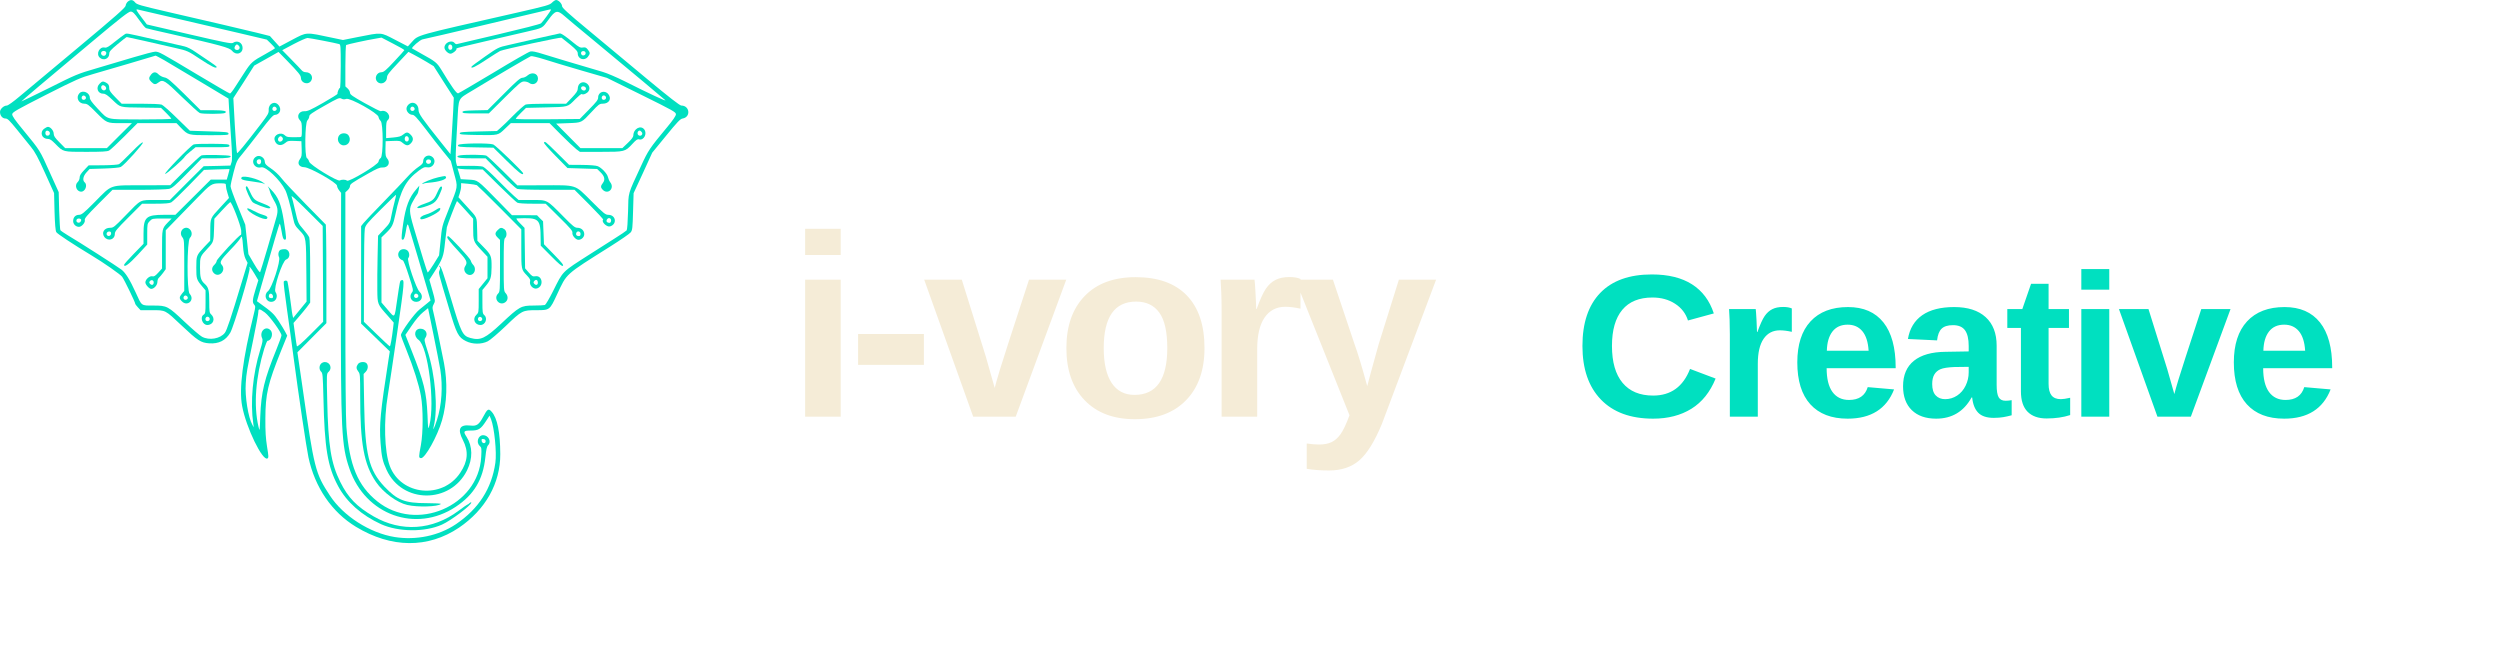
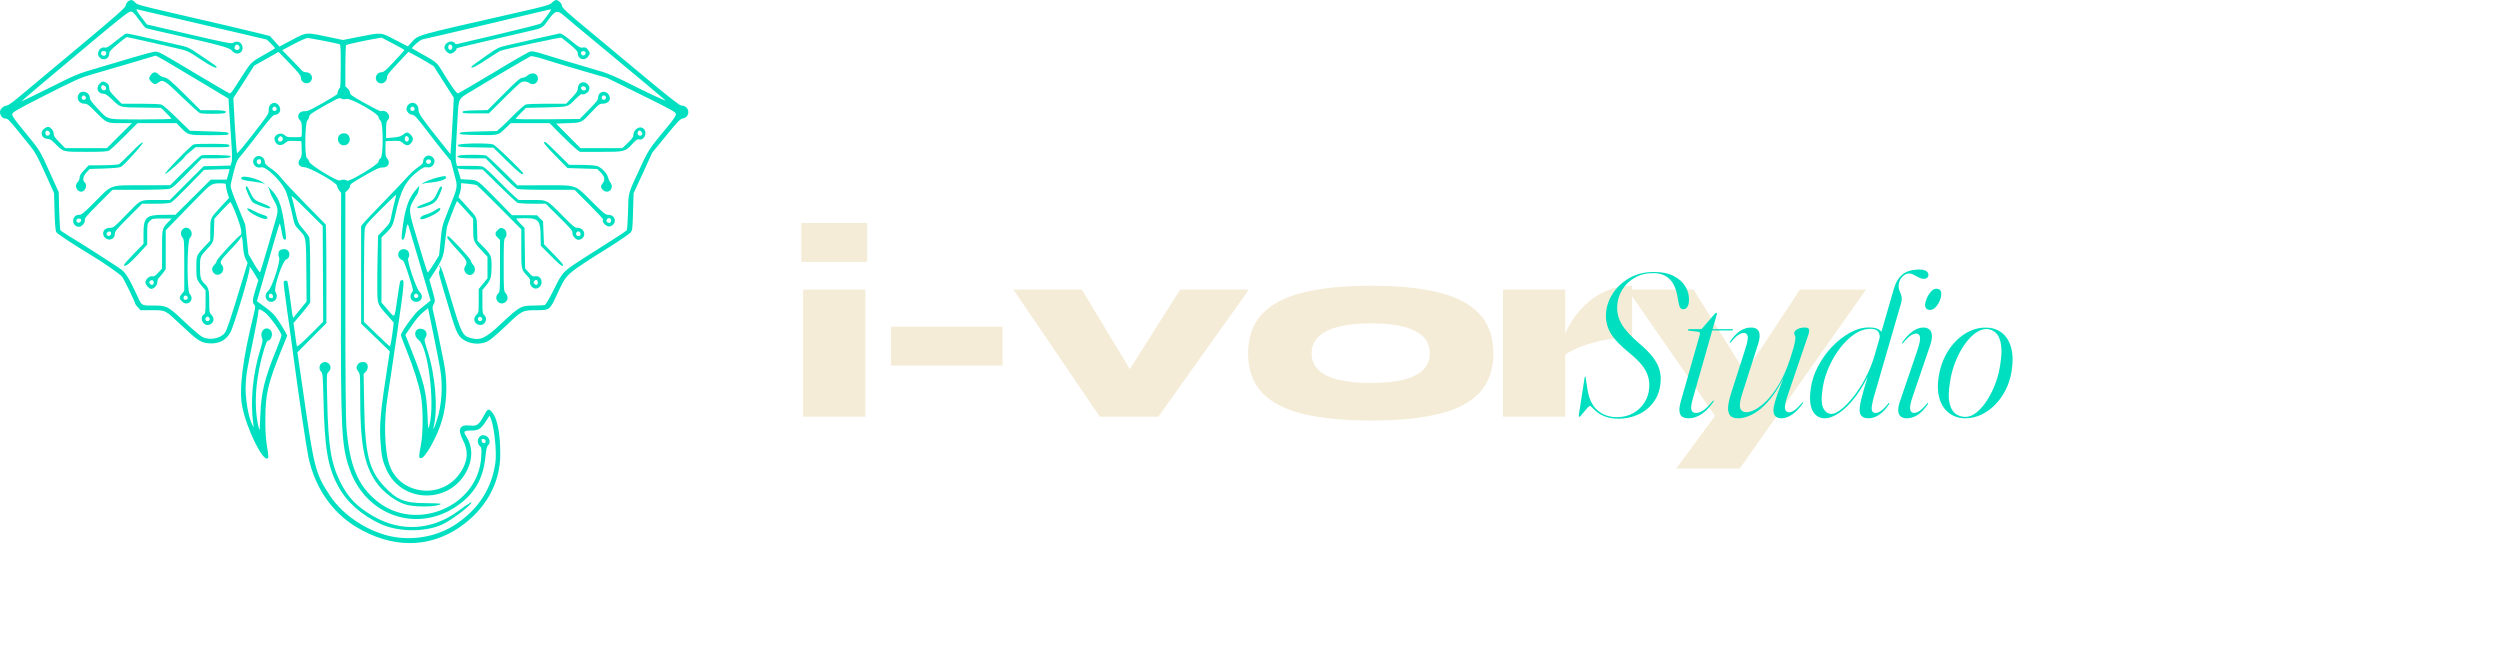
<svg xmlns="http://www.w3.org/2000/svg" viewBox="0 0 2700 700" preserveAspectRatio="xMidYMid meet">
  <g transform="translate(-10,685) scale(0.1,-0.1)" fill="#00e0c0" stroke="none">
    <path d="M1481 6833 c-12 -10 -23 -30 -24 -44 -2 -21 -100 -108 -516 -455 -283 -236 -566 -473 -630 -526 -66 -56 -125 -98 -137 -98 -34 0 -74 -38 -74 -69 0 -39 26 -71 59 -71 23 0 42 -19 122 -117 52 -64 120 -148 151 -187 46 -56 78 -116 155 -286 l97 -215 5 -200 c4 -133 10 -207 19 -222 10 -18 178 -129 375 -248 137 -82 318 -209 336 -234 24 -33 141 -274 141 -290 0 -5 13 -23 29 -40 l29 -31 122 0 c151 0 141 5 321 -165 175 -165 207 -186 298 -193 104 -7 178 30 228 115 38 65 219 672 209 699 -13 34 16 -1 54 -65 l40 -68 -30 -98 c-34 -111 -37 -141 -14 -166 14 -16 14 -25 -5 -101 -120 -487 -161 -809 -126 -993 43 -233 222 -600 274 -566 13 8 12 25 -5 128 -14 89 -19 164 -18 303 1 266 26 374 171 735 l65 160 -21 40 c-11 22 -44 76 -73 120 -50 76 -72 96 -204 191 l-29 21 51 179 c134 467 188 650 194 657 4 5 13 -31 21 -80 11 -69 18 -88 32 -91 23 -5 22 14 -8 205 -30 183 -59 255 -139 337 -27 28 -42 42 -33 31 8 -11 18 -35 22 -53 4 -19 23 -60 41 -92 43 -72 50 -110 31 -180 -31 -115 -170 -586 -177 -598 -4 -9 -27 22 -67 90 l-60 103 -17 159 -17 159 -79 194 c-44 106 -80 206 -80 221 0 15 15 83 33 152 32 120 36 129 93 196 32 39 120 150 194 247 103 134 140 176 158 176 54 2 77 60 41 105 -41 52 -112 17 -107 -53 1 -34 -8 -50 -82 -147 -174 -227 -254 -324 -260 -317 -4 5 -15 140 -24 301 l-16 292 113 175 112 176 132 74 131 74 90 -92 c128 -132 152 -161 152 -189 0 -51 69 -77 103 -40 38 42 8 102 -49 102 -19 0 -36 8 -48 23 -10 12 -61 65 -113 118 l-95 97 124 66 c69 36 136 66 149 66 22 0 302 -54 342 -66 16 -5 17 -25 17 -240 0 -132 -4 -234 -9 -234 -10 0 -32 -56 -25 -63 3 -3 -68 -47 -157 -98 -135 -77 -169 -92 -200 -90 -61 3 -91 -57 -49 -99 17 -17 20 -33 20 -100 0 -78 0 -80 -25 -81 -124 -3 -136 -1 -159 20 -45 42 -126 3 -110 -53 16 -56 67 -69 113 -31 27 23 37 26 103 23 l73 -3 3 -82 c2 -72 0 -87 -19 -112 -33 -45 -10 -86 49 -87 59 -2 352 -168 352 -200 0 -12 10 -34 22 -49 l22 -28 -2 -1121 c-2 -1446 6 -1608 92 -1858 171 -501 718 -697 1147 -412 199 132 296 295 321 536 9 84 16 116 30 130 38 38 3 108 -54 108 -54 0 -79 -78 -37 -116 20 -18 21 -26 16 -119 -29 -532 -702 -819 -1123 -479 -210 169 -300 386 -333 803 -7 86 -11 574 -11 1334 l0 1200 25 23 c14 13 25 32 25 43 0 23 17 35 195 136 91 52 128 68 154 66 63 -4 92 52 52 98 -16 19 -19 36 -18 104 l2 82 78 3 c71 3 81 1 108 -23 38 -31 59 -32 87 -2 29 30 28 62 -3 92 -30 31 -46 31 -82 1 -22 -19 -45 -25 -106 -31 l-77 -7 0 90 c0 67 4 93 15 102 49 41 -9 121 -72 99 -7 -2 -84 37 -172 86 -134 75 -161 94 -161 113 0 13 -11 33 -25 46 l-25 23 0 221 c0 121 4 223 9 226 11 7 227 54 314 68 l67 12 125 -65 c69 -35 124 -67 122 -71 -1 -4 -51 -59 -110 -122 -89 -96 -114 -116 -137 -116 -53 0 -82 -67 -44 -104 38 -38 104 -7 104 50 0 23 23 53 116 151 l115 123 57 -30 c31 -16 93 -51 137 -77 l79 -48 108 -170 109 -170 -7 -150 c-4 -82 -12 -220 -18 -305 l-11 -155 -100 125 c-210 263 -245 313 -245 353 0 44 -28 77 -65 77 -32 0 -65 -33 -65 -65 0 -32 33 -65 64 -65 20 0 47 -29 138 -147 62 -82 149 -194 195 -250 l82 -101 35 -134 c42 -157 46 -128 -58 -389 -75 -188 -72 -176 -90 -361 l-14 -136 -59 -96 c-32 -52 -61 -92 -65 -88 -6 7 -75 229 -149 482 -52 178 -53 209 -9 286 18 33 38 66 45 74 7 8 15 33 18 55 l6 40 -34 -40 c-76 -87 -113 -184 -140 -365 -16 -106 -21 -168 -15 -174 17 -17 30 7 41 75 15 90 19 99 31 69 5 -14 47 -155 94 -315 47 -159 98 -335 115 -390 l29 -100 -32 -27 c-18 -15 -58 -47 -88 -71 -54 -42 -200 -244 -200 -276 0 -8 26 -80 59 -160 79 -196 135 -375 157 -496 25 -141 24 -397 0 -530 -25 -133 -25 -139 0 -143 43 -6 178 236 228 409 54 187 61 411 21 619 -34 175 -103 506 -117 559 -10 37 -9 48 6 76 18 32 18 35 -14 148 l-33 116 49 76 c96 150 105 176 120 325 8 74 17 149 20 165 5 25 101 273 109 283 2 2 41 -41 89 -94 l86 -96 0 -98 c0 -141 3 -151 84 -237 l71 -76 0 -116 0 -116 -47 -58 -48 -59 0 -127 c0 -123 -1 -128 -25 -151 -46 -43 -18 -110 44 -110 54 0 81 73 41 107 -18 16 -20 30 -20 144 l0 127 36 44 c53 63 62 92 63 201 1 121 -4 134 -86 218 l-67 69 -3 122 c-4 142 5 121 -110 247 l-92 101 14 41 c8 23 15 57 15 76 l0 35 78 -7 c42 -4 84 -11 92 -15 8 -5 120 -114 248 -243 l232 -234 0 -207 c0 -227 0 -228 62 -292 30 -32 38 -47 33 -63 -12 -40 35 -89 75 -76 77 24 58 147 -21 131 -24 -4 -34 1 -68 40 l-40 46 -3 218 -3 219 -50 51 c-29 29 -43 50 -35 51 248 10 258 2 259 -230 l1 -64 113 -114 c83 -84 116 -111 126 -104 11 7 -11 35 -95 121 l-109 112 -5 124 -5 124 -33 32 -32 33 -136 1 -135 0 -147 151 c-231 235 -219 227 -320 233 l-86 5 -17 59 -18 58 31 -6 c17 -3 78 -6 136 -6 l105 0 176 -174 c97 -95 186 -179 198 -185 13 -7 78 -11 164 -11 l142 0 147 -146 c123 -121 146 -149 142 -169 -5 -28 36 -75 65 -75 33 0 63 29 63 61 0 39 -32 69 -73 69 -28 0 -48 15 -152 121 -185 187 -170 179 -341 179 l-143 0 -48 42 c-26 22 -106 101 -178 174 -71 73 -143 138 -159 144 -17 6 -83 10 -155 9 l-125 -1 -9 33 c-9 34 -8 87 13 454 15 258 1 230 160 326 232 141 614 365 633 372 9 4 72 -11 140 -32 67 -22 248 -76 402 -121 l280 -81 373 -184 c342 -169 372 -186 372 -209 0 -17 -31 -63 -98 -143 -185 -223 -201 -246 -279 -416 -147 -318 -135 -276 -140 -492 -3 -110 -9 -195 -15 -203 -6 -7 -65 -47 -132 -89 -66 -42 -184 -116 -261 -166 -314 -201 -290 -178 -403 -403 -39 -78 -78 -144 -87 -148 -9 -3 -65 -6 -124 -6 -134 0 -151 -10 -347 -194 -173 -162 -225 -186 -334 -156 -84 23 -99 53 -211 430 -82 277 -108 350 -122 350 -8 0 -8 -3 0 -11 8 -8 8 -19 0 -39 -12 -31 -18 -7 105 -419 79 -267 98 -304 180 -345 71 -36 168 -36 236 -2 27 14 110 85 195 166 175 168 180 170 331 170 143 0 143 0 222 170 109 232 78 205 578 520 109 69 208 137 218 151 18 23 20 49 25 224 l6 199 101 218 100 219 149 182 c123 151 154 183 179 187 91 15 78 140 -14 140 -16 0 -132 90 -368 286 -190 158 -474 394 -632 526 -224 185 -288 244 -288 262 0 26 -38 66 -64 66 -9 0 -29 -13 -44 -28 -25 -26 -57 -35 -372 -107 -1131 -257 -1068 -239 -1145 -322 l-40 -44 -139 72 c-161 83 -137 81 -407 28 l-155 -31 -105 22 c-307 65 -279 66 -444 -20 l-137 -73 -52 57 -51 57 -135 34 c-164 40 -501 119 -958 224 -309 72 -345 82 -363 105 -24 30 -48 33 -78 9z m526 -183 c219 -51 528 -123 687 -160 l288 -68 44 -43 c24 -24 44 -46 44 -49 0 -4 -48 -33 -106 -65 -136 -74 -154 -90 -221 -194 -30 -47 -76 -119 -102 -158 -25 -40 -51 -73 -57 -73 -7 0 -166 93 -355 206 -399 239 -412 246 -453 246 -17 0 -121 -27 -231 -60 -110 -33 -293 -88 -407 -121 -199 -58 -218 -66 -507 -211 -166 -82 -301 -148 -301 -146 0 4 263 227 760 642 318 266 400 330 422 329 22 -1 39 -17 89 -88 33 -47 67 -88 76 -91 8 -3 123 -31 256 -60 557 -126 647 -151 674 -185 41 -52 113 -32 113 31 0 58 -58 88 -104 55 -15 -11 -87 3 -474 93 l-456 106 -49 65 c-68 89 -75 103 -48 96 11 -3 199 -46 418 -97z m4043 94 c0 -9 -87 -129 -107 -146 -10 -9 -202 -58 -457 -118 -242 -56 -445 -104 -451 -106 -7 -3 -18 2 -25 11 -32 39 -110 5 -110 -49 0 -27 39 -66 65 -66 21 0 65 33 65 50 0 13 -58 -2 750 186 190 44 174 36 245 133 73 101 95 105 171 38 27 -24 168 -142 314 -262 415 -344 753 -626 775 -647 20 -19 -170 69 -442 206 -84 42 -190 87 -235 100 -293 86 -548 162 -642 192 -76 24 -118 33 -138 28 -17 -3 -195 -105 -396 -227 -202 -121 -374 -222 -384 -225 -17 -4 -70 70 -183 257 -45 73 -63 88 -205 166 -58 32 -107 60 -109 62 -11 9 85 93 113 98 44 9 343 78 601 140 121 29 290 69 375 89 85 20 209 49 275 65 140 34 135 33 135 25z m-3370 -389 c17 -20 5 -45 -20 -45 -11 0 -23 7 -26 15 -6 15 11 45 26 45 4 0 13 -7 20 -15z m2305 -15 c0 -16 -6 -26 -18 -28 -19 -4 -32 20 -23 44 9 25 41 13 41 -16z m-3108 -142 c50 -29 226 -134 391 -233 l300 -180 6 -105 c4 -58 14 -205 22 -328 12 -168 13 -231 4 -256 l-11 -34 -144 -4 -145 -3 -183 -182 -182 -183 -150 0 c-179 0 -155 12 -329 -167 -121 -125 -131 -133 -167 -133 -63 0 -96 -52 -62 -99 39 -51 113 -30 113 32 0 28 19 51 147 179 l148 148 143 0 c105 0 150 4 171 14 15 8 101 91 191 183 l163 168 136 5 c75 3 137 5 139 4 2 -1 -4 -27 -13 -58 l-16 -56 -87 0 -86 0 -191 -190 -191 -190 -122 0 c-195 0 -222 -25 -222 -204 l0 -109 -105 -108 c-58 -59 -105 -113 -105 -119 0 -33 53 6 147 107 l103 112 0 112 c0 109 1 114 27 141 26 27 30 28 132 28 l105 0 -41 -42 c-63 -66 -63 -67 -63 -293 l0 -205 -41 -45 c-33 -36 -46 -44 -65 -39 -28 7 -74 -34 -74 -66 0 -24 42 -70 63 -70 31 0 67 41 67 75 0 18 7 39 17 46 9 8 29 32 45 53 l28 39 0 210 0 210 108 111 c60 61 164 169 233 239 144 149 156 157 244 157 64 0 65 -1 65 -27 0 -14 7 -50 17 -79 l16 -52 -94 -102 c-109 -118 -107 -112 -108 -252 l-1 -108 -64 -67 c-85 -91 -86 -94 -86 -223 0 -121 3 -131 62 -201 l38 -45 0 -125 c0 -113 -2 -125 -20 -137 -44 -27 -14 -112 39 -112 66 1 90 70 41 115 -18 16 -20 31 -20 137 0 125 -8 155 -50 193 -41 37 -50 69 -50 177 0 117 1 118 86 209 61 65 62 69 66 211 l3 106 81 88 c44 48 85 89 90 91 16 5 114 -249 119 -307 2 -27 0 -49 -4 -47 -14 4 -261 -262 -261 -281 0 -10 -11 -29 -25 -42 -30 -28 -32 -63 -5 -90 56 -56 138 32 84 91 -25 28 -10 52 94 161 54 55 102 112 109 126 15 35 20 20 28 -91 4 -59 13 -103 27 -133 l22 -43 -63 -208 c-117 -388 -161 -520 -183 -548 -50 -64 -169 -84 -246 -42 -23 12 -106 84 -186 159 -183 173 -192 178 -339 178 -135 0 -124 -8 -191 140 -64 140 -109 213 -154 248 -40 31 -461 301 -580 371 -40 24 -76 49 -80 55 -4 6 -9 101 -13 211 l-5 200 -96 212 c-109 243 -104 235 -278 447 -101 122 -130 164 -128 183 3 22 49 48 363 208 338 171 370 185 520 228 211 61 558 163 615 181 25 8 47 15 50 15 3 1 47 -23 97 -51z m1963 -416 c41 14 343 -155 348 -195 2 -14 12 -33 23 -43 29 -26 29 -383 0 -401 -11 -7 -21 -24 -23 -39 -4 -33 -322 -224 -341 -205 -13 13 -57 14 -76 2 -24 -15 -323 167 -332 203 -5 17 -15 34 -24 38 -26 15 -22 381 5 408 11 11 20 30 20 43 0 18 28 38 161 113 150 85 163 91 186 79 18 -10 33 -10 53 -3z m-752 -105 c4 -20 -25 -34 -40 -19 -15 15 -1 44 19 40 10 -2 19 -11 21 -21z m1490 0 c4 -20 -25 -34 -40 -19 -15 15 -1 44 19 40 10 -2 19 -11 21 -21z m-1428 -312 c14 -17 -2 -45 -27 -45 -19 0 -28 27 -13 45 16 19 24 19 40 0z m1365 -15 c0 -16 -6 -26 -18 -28 -19 -4 -32 20 -23 44 9 25 41 13 41 -16z m-3215 -1020 c0 -24 -26 -38 -42 -22 -16 16 -2 42 22 42 13 0 20 -7 20 -20z m5070 -5 c0 -18 -5 -25 -19 -25 -23 0 -35 15 -27 35 10 26 46 18 46 -10z m-4610 -525 c0 -27 -19 -35 -38 -17 -12 13 -13 19 -3 31 16 19 41 10 41 -14z m4148 6 c6 -29 -15 -43 -35 -24 -14 14 -14 20 -3 33 16 19 34 15 38 -9z m-1053 -946 c29 -183 16 -385 -36 -546 -27 -84 -50 -131 -35 -71 48 193 18 559 -69 825 -33 104 -35 114 -21 134 32 45 3 98 -54 98 -64 0 -77 -79 -20 -120 103 -73 180 -683 117 -925 -13 -49 -14 -46 -20 110 -11 250 -38 361 -172 699 l-67 169 69 101 c41 61 89 118 122 144 l54 44 58 -283 c32 -156 65 -327 74 -379z m-1894 615 c50 -37 179 -215 179 -247 0 -9 -24 -76 -54 -150 -132 -325 -165 -462 -175 -723 -6 -167 -6 -169 -19 -115 -55 231 -31 542 63 848 14 45 30 82 35 82 41 0 64 78 33 112 -51 57 -126 -11 -92 -85 9 -19 5 -43 -20 -123 -82 -264 -110 -565 -75 -804 l5 -35 -15 26 c-45 79 -82 306 -72 449 7 112 11 135 82 477 30 145 54 276 54 293 0 39 12 38 71 -5z m-596 -70 c0 -13 -8 -21 -22 -23 -23 -3 -33 25 -16 42 13 13 38 1 38 -19z m2943 2 c4 -20 -25 -34 -40 -19 -15 15 -1 44 19 40 10 -2 19 -11 21 -21z m37 -1322 c0 -30 -39 -27 -43 3 -3 20 0 23 20 20 15 -2 23 -10 23 -23z" />
    <path d="M1445 6478 c-11 -6 -58 -42 -105 -79 -66 -54 -89 -67 -107 -63 -58 15 -100 -69 -55 -109 41 -37 102 -11 102 43 0 23 15 41 91 104 50 42 94 76 98 76 7 0 315 -69 528 -119 131 -30 132 -31 268 -121 121 -80 175 -106 175 -82 0 4 -35 30 -78 59 -42 28 -110 74 -150 101 -42 30 -92 55 -120 61 -26 6 -175 40 -331 76 -321 73 -290 68 -316 53z m-198 -194 c3 -8 -1 -22 -9 -30 -19 -19 -55 4 -45 30 8 21 46 21 54 0z" />
    <path d="M5920 6439 c-118 -27 -265 -61 -327 -75 -112 -25 -113 -26 -255 -125 -79 -55 -144 -104 -146 -109 -10 -27 44 -2 159 75 70 46 138 89 151 95 42 18 650 150 662 143 6 -4 48 -38 94 -75 67 -56 82 -74 82 -97 0 -59 72 -82 109 -35 26 34 26 45 -1 79 -17 22 -27 26 -53 22 -28 -5 -42 3 -106 55 -81 67 -128 99 -144 97 -5 -1 -107 -23 -225 -50z m505 -164 c0 -23 -34 -33 -45 -14 -13 20 1 40 24 37 13 -2 21 -10 21 -23z" />
    <path d="M1731 6044 c-27 -34 -26 -50 4 -79 30 -30 45 -31 79 -4 45 35 68 21 251 -158 94 -91 180 -169 193 -174 32 -12 253 -11 272 1 31 20 -14 30 -139 30 l-125 0 -175 174 c-152 149 -181 174 -216 180 -21 4 -49 19 -62 32 -29 31 -56 30 -82 -2z" />
    <path d="M1175 5945 c-43 -42 -19 -108 41 -107 22 0 46 -16 101 -69 87 -82 70 -78 320 -81 l202 -3 56 -55 c30 -30 55 -58 55 -62 0 -5 -150 -8 -333 -8 -385 2 -342 -10 -466 121 -59 63 -81 94 -81 113 0 56 -77 88 -113 48 -41 -45 -9 -112 54 -112 30 0 46 -11 124 -91 118 -119 118 -119 267 -119 l123 0 -136 -135 -135 -135 -225 0 -225 0 -62 63 c-49 49 -62 69 -62 93 0 33 -35 74 -62 74 -8 0 -27 -9 -42 -21 -50 -39 -24 -109 40 -109 23 0 42 -13 84 -56 85 -86 78 -84 330 -84 172 0 227 3 248 14 15 8 90 78 167 155 l140 141 210 0 211 0 49 -51 c78 -79 76 -79 310 -79 191 0 206 1 203 18 -3 15 -24 18 -208 23 -113 3 -207 7 -209 7 -2 1 -65 63 -141 137 -75 74 -149 139 -164 145 -16 6 -113 10 -229 10 l-203 0 -67 68 c-52 53 -67 74 -67 97 0 36 -8 48 -37 64 -31 16 -41 14 -68 -14z m65 -31 c21 -25 -13 -55 -36 -32 -19 18 -12 48 9 48 8 0 20 -7 27 -16z m-212 -117 c4 -20 -25 -34 -40 -19 -15 15 -1 44 19 40 10 -2 19 -11 21 -21z m-390 -381 c4 -21 -14 -37 -35 -29 -14 5 -18 35 -6 47 12 12 38 1 41 -18z" />
    <path d="M1519 5205 c-63 -64 -123 -122 -134 -128 -12 -6 -83 -11 -174 -12 l-154 -1 -48 -51 c-36 -38 -49 -59 -49 -81 0 -16 -9 -37 -20 -47 -39 -35 -14 -105 37 -105 44 0 71 72 38 100 -26 22 -18 67 19 108 l34 37 159 5 c93 3 166 10 178 17 41 23 248 254 238 264 -7 7 -48 -28 -124 -106z" />
    <path d="M2192 5290 c-37 -16 -326 -314 -308 -318 15 -3 206 166 214 189 2 5 29 30 59 54 l55 45 185 0 c170 0 184 1 181 18 -3 15 -21 17 -183 19 -99 1 -190 -2 -203 -7z" />
    <path d="M2274 5171 c-12 -5 -93 -80 -179 -165 l-157 -156 -277 -1 c-390 -1 -343 16 -541 -184 -115 -116 -139 -135 -166 -135 -39 0 -64 -27 -64 -68 0 -33 29 -62 63 -62 29 0 70 47 63 73 -5 18 21 48 147 175 l152 152 285 0 c157 0 303 5 325 10 34 7 65 34 197 169 l158 161 142 0 c131 0 183 8 166 25 -11 11 -291 16 -314 6z m-1298 -692 c3 -6 -1 -18 -9 -27 -19 -18 -50 0 -40 24 6 17 39 19 49 3z" />
    <path d="M2077 4378 c-27 -22 -31 -61 -8 -90 20 -25 21 -39 21 -303 l0 -277 -25 -30 c-31 -37 -31 -53 0 -83 61 -62 143 19 83 82 -31 33 -29 572 3 604 53 53 -14 142 -74 97z m51 -741 c4 -20 -25 -34 -40 -19 -15 15 -1 44 19 40 10 -2 19 -11 21 -21z" />
    <path d="M3767 5392 c-39 -42 -9 -112 46 -112 55 0 84 61 51 108 -19 28 -74 30 -97 4z" />
    <path d="M5797 6035 c-15 -14 -40 -25 -55 -25 -22 0 -62 -34 -202 -175 l-174 -174 -136 -3 c-112 -3 -135 -6 -135 -18 0 -13 22 -15 142 -15 l142 0 174 173 c158 156 176 172 208 172 19 0 43 -7 53 -15 42 -32 96 -5 96 47 0 56 -65 75 -113 33z" />
    <path d="M6357 5942 c-10 -10 -17 -32 -17 -49 0 -24 -14 -45 -63 -97 l-63 -66 -206 0 c-114 0 -218 -4 -231 -9 -14 -6 -72 -57 -129 -114 -56 -58 -121 -120 -142 -138 l-39 -34 -201 -5 c-170 -4 -201 -7 -201 -20 0 -13 29 -15 190 -18 230 -3 223 -5 300 69 l62 59 209 0 209 0 125 -126 c69 -69 143 -139 164 -155 l39 -29 224 0 c260 0 264 1 341 84 41 45 57 56 73 51 51 -16 92 61 57 107 -39 51 -118 6 -118 -66 0 -15 -20 -42 -59 -79 l-60 -57 -226 0 -226 0 -132 133 -131 132 129 5 c151 6 142 1 256 123 73 79 84 87 118 87 69 0 100 53 61 103 -38 48 -110 25 -110 -35 0 -26 -17 -48 -100 -132 l-99 -101 -346 -3 c-195 -2 -345 0 -345 5 0 5 25 33 55 63 l56 55 217 5 c243 6 231 2 316 89 33 33 63 58 68 55 17 -11 58 6 74 31 40 61 -50 131 -99 77z m71 -45 c2 -9 -4 -20 -12 -23 -21 -8 -46 13 -39 32 8 20 47 13 51 -9z m217 -102 c0 -13 -8 -21 -22 -23 -23 -3 -33 25 -16 42 13 13 38 1 38 -19z m385 -371 c22 -25 -13 -55 -37 -32 -16 17 -5 48 17 48 4 0 13 -7 20 -16z" />
    <path d="M5975 5310 c-4 -6 52 -70 124 -143 l130 -132 160 -5 160 -5 35 -34 c46 -44 54 -82 27 -117 -26 -33 -26 -49 -1 -74 57 -57 131 17 81 81 -10 13 -21 38 -25 56 -8 37 -67 100 -110 118 -20 8 -82 13 -171 14 l-139 1 -126 125 c-131 129 -135 132 -145 115z" />
    <path d="M5050 5285 c-17 -21 8 -24 207 -27 l172 -3 144 -142 c125 -124 177 -164 177 -135 0 16 -296 302 -323 312 -46 17 -362 13 -377 -5z" />
    <path d="M5073 5173 c-18 -2 -33 -8 -33 -12 0 -16 44 -21 175 -21 l130 0 157 -160 c86 -88 169 -165 183 -170 15 -6 150 -10 323 -10 l297 0 158 -158 c87 -87 155 -161 151 -164 -23 -23 40 -84 75 -73 79 25 63 125 -20 125 -30 0 -49 15 -184 150 -182 181 -146 170 -527 169 l-271 -1 -156 155 c-86 85 -166 160 -178 166 -21 10 -207 13 -280 4z m1627 -703 c0 -23 -13 -32 -34 -24 -19 7 -21 25 -5 41 16 16 39 5 39 -17z" />
    <path d="M2868 5159 c-69 -39 -24 -136 53 -116 48 13 203 -133 260 -246 20 -38 54 -161 84 -301 16 -74 21 -84 74 -139 68 -72 67 -62 70 -483 l2 -281 -73 -89 -72 -88 -8 35 c-4 18 -9 57 -12 84 -8 74 -36 258 -41 273 -6 16 -34 15 -41 -1 -3 -8 13 -144 36 -303 23 -159 54 -388 70 -509 54 -408 140 -986 161 -1083 69 -325 253 -594 514 -752 382 -231 777 -234 1112 -9 286 194 447 480 446 794 -1 236 -32 390 -93 458 -34 39 -46 32 -92 -55 -45 -84 -70 -102 -136 -94 -118 14 -145 -37 -83 -156 63 -122 55 -230 -29 -355 -192 -288 -640 -244 -760 74 -59 156 -68 491 -21 768 12 72 57 375 101 674 79 546 82 579 45 564 -16 -5 -15 -4 -46 -213 -29 -205 -23 -198 -102 -105 l-67 78 0 351 0 352 51 49 c65 64 74 83 100 202 55 259 113 367 251 469 50 37 63 42 93 37 64 -10 104 68 57 110 -40 37 -102 9 -102 -46 0 -20 -12 -34 -54 -62 -30 -20 -81 -66 -113 -102 -32 -36 -146 -156 -254 -267 -107 -110 -208 -216 -222 -234 l-27 -34 0 -526 0 -527 155 -150 155 -150 -15 -95 c-87 -558 -100 -698 -85 -893 11 -150 22 -199 65 -292 168 -366 689 -369 869 -5 63 128 61 258 -5 362 -39 60 -33 68 48 68 80 0 106 16 161 101 l39 60 16 -38 c36 -92 63 -359 47 -471 -40 -279 -180 -497 -427 -664 -185 -124 -429 -175 -660 -138 -268 43 -556 227 -700 448 -158 241 -170 286 -297 1177 l-54 370 157 158 156 157 0 423 c0 232 -1 471 -3 532 l-3 109 -217 221 c-119 121 -238 248 -263 281 -27 35 -74 79 -112 104 -54 37 -66 50 -67 72 0 45 -55 79 -92 57z m52 -53 c0 -28 -24 -41 -40 -21 -16 20 -5 45 20 45 14 0 20 -7 20 -24z m1835 -1 c0 -22 -31 -33 -47 -17 -17 17 -1 44 24 40 15 -2 23 -10 23 -23z m-1167 -1213 l2 -517 -139 -139 c-93 -93 -142 -135 -145 -125 -2 8 -12 67 -20 133 l-16 118 54 62 c29 33 70 83 90 109 l36 49 0 338 c0 212 -4 349 -10 366 -6 15 -36 56 -66 90 -54 62 -55 65 -85 194 -16 72 -34 143 -40 158 -6 17 52 -35 163 -146 l173 -172 3 -518z m773 777 c-11 -41 -25 -101 -31 -134 -17 -92 -18 -94 -85 -165 l-62 -66 -5 -224 c-3 -124 -4 -287 -3 -362 2 -157 0 -152 116 -282 l61 -70 -6 -54 c-14 -118 -29 -202 -36 -202 -4 0 -69 60 -144 133 l-136 132 1 480 c0 264 4 500 9 524 7 39 24 60 171 207 90 90 165 162 166 160 2 -2 -5 -37 -16 -77z" />
    <path d="M2710 4935 c-17 -21 9 -32 115 -45 55 -7 109 -17 120 -22 l20 -9 -20 17 c-50 41 -215 83 -235 59z" />
    <path d="M4832 4935 c-62 -14 -172 -58 -172 -70 0 -3 5 -3 12 1 6 4 30 9 52 10 120 9 207 38 192 63 -8 13 -4 13 -84 -4z" />
    <path d="M2755 4830 c-8 -13 51 -144 74 -164 20 -18 146 -66 173 -66 40 0 10 26 -61 52 -90 33 -103 44 -140 124 -31 66 -35 71 -46 54z" />
    <path d="M4852 4827 c-6 -6 -21 -37 -35 -68 -29 -65 -48 -81 -134 -110 -98 -32 -104 -65 -5 -35 124 39 139 54 193 193 9 25 -3 39 -19 20z" />
    <path d="M2770 4596 c0 -37 188 -132 212 -108 16 16 1 30 -45 43 -23 6 -70 26 -104 45 -44 23 -63 29 -63 20z" />
    <path d="M4800 4579 c-24 -16 -68 -37 -98 -45 -48 -14 -74 -36 -59 -50 18 -18 189 62 207 96 16 31 -3 31 -50 -1z" />
    <path d="M5475 4365 c-32 -31 -31 -50 0 -81 l25 -25 0 -279 c0 -267 -1 -281 -20 -300 -57 -57 18 -142 80 -92 29 23 29 66 1 96 -20 22 -21 31 -21 303 0 237 2 282 15 293 23 19 19 76 -7 94 -31 22 -45 20 -73 -9z" />
    <path d="M4930 4284 c0 -9 47 -67 105 -129 109 -117 118 -136 89 -180 -38 -59 43 -128 89 -77 23 25 21 68 -3 92 -11 11 -22 31 -26 46 -6 25 -228 264 -245 264 -5 0 -9 -7 -9 -16z" />
    <path d="M3132 4153 c-24 -9 -33 -52 -18 -81 19 -38 -77 -333 -120 -367 -48 -38 -24 -115 36 -115 52 0 77 61 45 107 -24 35 75 335 115 350 57 21 42 114 -18 112 -15 0 -33 -3 -40 -6z m-84 -501 c3 -16 -2 -22 -17 -22 -24 0 -33 13 -25 35 9 23 38 14 42 -13z" />
    <path d="M4417 4142 c-32 -35 -15 -89 33 -104 9 -3 34 -67 65 -165 51 -157 51 -160 33 -183 -34 -42 -7 -100 47 -100 61 0 83 65 36 109 -36 34 -141 345 -122 364 17 17 13 62 -7 80 -24 22 -65 21 -85 -1z m201 -485 c4 -20 -25 -34 -40 -19 -15 15 -1 44 19 40 10 -2 19 -11 21 -21z" />
    <path d="M3567 2922 c-22 -24 -21 -65 1 -86 17 -15 19 -41 25 -284 12 -543 45 -740 158 -951 93 -174 254 -316 464 -412 189 -85 472 -88 658 -5 95 42 317 209 317 238 0 6 -8 4 -18 -5 -10 -10 -21 -17 -25 -17 -3 0 -46 -30 -94 -66 -283 -211 -620 -233 -918 -61 -182 105 -276 202 -360 372 -100 201 -131 391 -141 880 -7 288 -7 290 15 309 42 38 16 106 -41 106 -14 0 -32 -8 -41 -18z" />
    <path d="M3966 2918 c-21 -30 -20 -50 4 -81 19 -24 20 -40 20 -265 0 -517 41 -738 171 -928 77 -113 227 -223 339 -248 113 -26 331 -19 361 11 5 5 -65 9 -154 9 -236 0 -316 32 -454 177 -169 179 -211 348 -220 890 l-6 328 23 24 c25 26 29 67 10 90 -19 23 -76 19 -94 -7z" />
  </g>
-   <text x="850" y="450" font-family="Syne,DM Sans,Arial,sans-serif" font-weight="800" font-size="280" letter-spacing="-12" fill="#f5ecd7">i-vory</text>
-   <text x="1700" y="450" font-family="Syne,DM Sans,Arial,sans-serif" font-weight="700" font-size="220" letter-spacing="-6" fill="#00e0c0">Creative</text>
+   <g fill="#f5ecd7">
+     <path d="M936.52 240.84V282.84H865.4V240.84ZM867.36 312.8H934.56V450.0H867.36Z" />
+     <path d="M962.32 352.84H1082.72V394.84H962.32Z" />
+     <path d="M1235.92 424.8 1204 424.24 1274.56 312.8H1348.76L1251.04 450.0H1187.76L1094.52 312.8H1168.44Z" />
+     <path d="M1480.96 454.2Q1436.44 454.2 1406.9 446.92Q1377.36 439.64 1362.66 423.68Q1347.96 407.72 1347.96 381.68Q1347.96 355.64 1362.66 339.54Q1377.36 323.44 1406.9 316.02Q1436.44 308.6 1480.96 308.6Q1525.2 308.6 1554.46 316.02Q1583.72 323.44 1598.28 339.54Q1612.84 355.64 1612.84 381.68Q1612.84 407.72 1598.28 423.68Q1583.72 439.64 1554.46 446.92Q1525.2 454.2 1480.96 454.2ZM1480.96 413.6Q1501.68 413.6 1515.68 410.1Q1529.68 406.6 1536.96 399.46Q1544.24 392.32 1544.24 381.68Q1544.24 371.04 1537.1 363.76Q1529.96 356.48 1515.96 352.84Q1501.96 349.2 1480.96 349.2Q1460.24 349.2 1445.82 352.84Q1431.4 356.48 1423.98 363.62Q1416.56 370.76 1416.56 381.68Q1416.56 392.32 1423.84 399.46Q1431.12 406.6 1445.54 410.1Q1459.96 413.6 1480.96 413.6Z" />
+     <path d="M1623.24 312.8H1690.44V450.0H1623.24ZM1762.68 364.6Q1744.48 364.6 1729.36 367.96Q1714.24 371.32 1703.6 375.94Q1692.96 380.56 1687.64 385.04L1687.08 371.6Q1687.92 365.72 1691.56 357.74Q1695.2 349.76 1701.36 341.22Q1707.52 332.68 1716.48 325.26Q1725.44 317.84 1737.06 313.22Q1748.68 308.6 1762.68 308.6Z" />
+     <path d="M1757.68 312.8H1829.08L1910.84 444.4L1852.88 450.0ZM2015.28 312.8 1878.92 506.0H1810.32L1868.84 426.76L1943.88 312.8Z" />
+   </g>
+   <g fill="#00e0c0">
+     <path d="M1748.224 452.2Q1739.82 452.2 1734.21 450.11Q1728.6 448.02 1725.168 445.325Q1721.736 442.63 1719.91 440.54Q1718.084 438.45 1717.16 438.45Q1716.302 438.45 1714.663 440.232Q1713.024 442.014 1711.165 444.313Q1709.306 446.612 1707.81 448.394Q1706.314 450.176 1705.742 450.176Q1705.346 450.176 1705.17 449.813Q1704.994 449.45 1705.038 448.9L1711.396 407.65Q1711.55 407.122 1711.649 406.88Q1711.748 406.638 1711.946 406.638Q1712.232 406.638 1712.364 406.858Q1712.496 407.078 1712.452 407.584L1714.234 418.848Q1716.39 435.128 1724.97 442.828Q1733.55 450.528 1746.288 450.528Q1756.188 450.528 1763.833 446.216Q1771.478 441.904 1776.032 434.688Q1780.586 427.472 1781.136 418.848Q1781.95 408.926 1777.275 400.28Q1772.6 391.634 1760.214 381.58Q1745.518 369.81 1739.677 360.141Q1733.836 350.472 1734.474 338.834Q1735.002 327.68 1741.569 317.34Q1748.136 307.0 1759.598 300.356Q1771.06 293.712 1786.306 293.712Q1799.066 293.712 1807.591 298.079Q1816.116 302.446 1820.307 309.519Q1824.498 316.592 1824.102 324.732Q1823.904 329.22 1822.254 331.607Q1820.604 333.994 1817.898 333.994Q1816.116 333.994 1814.895 332.553Q1813.674 331.112 1813.058 327.988L1811.43 319.034Q1808.966 306.428 1802.388 300.686Q1795.81 294.944 1785.602 294.944Q1774.272 294.944 1765.659 299.839Q1757.046 304.734 1752.085 312.786Q1747.124 320.838 1746.596 330.408Q1746.002 341.078 1751.491 350.263Q1756.98 359.448 1770.356 370.888Q1779.882 378.918 1785.085 385.782Q1790.288 392.646 1792.158 399.037Q1794.028 405.428 1793.456 412.05Q1792.686 424.722 1786.251 433.72Q1779.816 442.718 1769.806 447.459Q1759.796 452.2 1748.224 452.2Z" />
+     <path d="M1833.94 358.282 1823.688 357.072Q1823.182 356.94 1823.039 356.731Q1822.896 356.522 1822.896 356.258Q1822.896 355.884 1823.204 355.686Q1823.512 355.488 1823.908 355.488H1835.986Q1836.866 355.488 1837.394 355.312Q1837.922 355.136 1838.406 354.564L1852.2 338.636Q1852.486 338.306 1852.794 338.031Q1853.102 337.756 1853.52 337.756Q1853.806 337.756 1854.037 337.976Q1854.268 338.196 1854.268 338.592Q1854.268 338.922 1854.158 339.362Q1854.048 339.802 1853.828 340.704L1828.33 430.244Q1825.646 439.902 1826.823 442.949Q1828 445.996 1831.564 445.996Q1835.546 445.996 1839.88 442.916Q1844.214 439.836 1849.406 433.412Q1849.758 432.884 1850.088 432.686Q1850.418 432.488 1850.594 432.664Q1850.88 432.752 1850.803 433.137Q1850.726 433.522 1850.374 434.116Q1847.712 438.076 1844.621 441.31Q1841.53 444.544 1838.153 446.909Q1834.776 449.274 1831.146 450.517Q1827.516 451.76 1823.666 451.76Q1819.156 451.76 1816.648 449.956Q1814.14 448.152 1813.81 444.005Q1813.48 439.858 1815.372 433.06L1835.326 363.012Q1836.096 360.416 1835.843 359.426Q1835.59 358.436 1833.94 358.282ZM1845.952 356.896 1846.7 355.488H1870.834Q1871.692 355.488 1871.692 356.082Q1871.692 356.5 1871.263 356.698Q1870.834 356.896 1870.108 356.896Z" />
+     <path d="M1947.267 434.556Q1947.553 434.644 1947.443 434.974Q1947.333 435.304 1947.047 435.7Q1941.48 443.62 1935.518 447.69Q1929.556 451.76 1923.968 451.76Q1919.854 451.76 1917.588 449.692Q1915.322 447.624 1915.322 443.18Q1915.322 439.638 1916.928 434.072Q1918.534 428.506 1920.701 422.621Q1922.868 416.736 1924.672 411.995Q1926.476 407.254 1926.784 405.384L1927.312 405.604Q1921.372 418.298 1914.772 427.153Q1908.172 436.008 1901.572 441.42Q1894.972 446.832 1888.768 449.296Q1882.564 451.76 1877.284 451.76Q1870.772 451.76 1868.308 448.394Q1865.844 445.028 1866.394 439.055Q1866.944 433.082 1869.386 425.404L1884.984 376.74Q1888.416 366.07 1887.393 362.781Q1886.37 359.492 1883.356 359.492Q1881.002 359.492 1877.669 361.538Q1874.336 363.584 1869.518 369.436Q1869.144 369.964 1868.869 370.118Q1868.594 370.272 1868.33 370.184Q1868.154 370.008 1868.187 369.667Q1868.22 369.326 1868.55 368.732Q1873.566 361.252 1879.209 357.49Q1884.852 353.728 1891.144 353.728Q1895.5 353.728 1897.821 355.719Q1900.142 357.71 1900.395 361.714Q1900.648 365.718 1898.646 371.9L1881.728 424.854Q1877.922 436.69 1879.484 440.936Q1881.046 445.182 1886.326 445.182Q1890.132 445.182 1895.951 442.113Q1901.77 439.044 1908.458 432.224Q1915.146 425.404 1921.68 414.316Q1928.214 403.228 1933.428 387.212Q1935.892 379.71 1937.091 375.31Q1938.29 370.91 1938.686 368.556Q1939.082 366.202 1939.082 364.728Q1939.082 363.144 1938.422 362.209Q1937.762 361.274 1937.762 359.756Q1937.762 357.446 1940.996 355.587Q1944.23 353.728 1949.246 353.728Q1953.162 353.728 1953.745 355.708Q1954.328 357.688 1952.986 361.604L1931.119 425.8Q1927.049 437.57 1927.852 441.431Q1928.655 445.292 1932.087 445.292Q1934.551 445.292 1937.818 443.191Q1941.084 441.09 1946.078 435.172Q1946.387 434.776 1946.739 434.578Q1947.091 434.38 1947.267 434.556Z" />
+     <path d="M2033.356 366.048 2029.814 365.982Q2030.76 361.912 2028.615 358.502Q2026.47 355.092 2019.936 355.092Q2013.226 355.092 2006.428 358.766Q1999.63 362.44 1993.36 368.875Q1987.09 375.31 1981.964 383.582Q1976.838 391.854 1973.307 401.05Q1969.776 410.246 1968.456 419.552Q1966.08 434.556 1969.16 440.782Q1972.24 447.008 1978.092 447.008Q1982.008 447.008 1988.146 442.333Q1994.284 437.658 2001.214 429.067Q2008.144 420.476 2014.425 408.739Q2020.706 397.002 2024.82 382.966L2045.412 311.774Q2048.316 301.698 2054.674 296.407Q2061.032 291.116 2073.066 291.116Q2077.796 291.116 2080.26 292.744Q2082.724 294.372 2082.724 296.704Q2082.724 298.53 2081.481 299.828Q2080.238 301.126 2077.576 301.126Q2075.508 301.126 2073.55 300.268Q2071.592 299.41 2069.612 298.244Q2067.632 297.078 2065.652 296.22Q2063.672 295.362 2061.56 295.362Q2057.776 295.362 2054.223 299.19Q2050.67 303.018 2050.494 309.222Q2050.494 311.026 2050.978 312.577Q2051.462 314.128 2052.133 315.624Q2052.804 317.12 2053.31 318.825Q2053.816 320.53 2053.882 322.576Q2053.948 324.622 2053.2 327.328L2024.358 426.68Q2020.904 438.538 2021.454 442.267Q2022.004 445.996 2025.568 445.996Q2028.032 445.996 2031.178 443.95Q2034.324 441.904 2039.142 436.052Q2039.516 435.524 2039.791 435.326Q2040.066 435.128 2040.33 435.304Q2040.616 435.392 2040.528 435.777Q2040.44 436.162 2040.11 436.756Q2036.766 441.706 2033.136 445.028Q2029.506 448.35 2025.7 450.055Q2021.894 451.76 2017.912 451.76Q2013.424 451.76 2010.883 449.604Q2008.342 447.448 2008.342 442.916Q2008.342 439.99 2009.266 435.205Q2010.19 430.42 2012.698 421.631Q2015.206 412.842 2019.694 398.08L2021.014 398.432Q2013.314 415.966 2004.371 427.846Q1995.428 439.726 1986.628 445.743Q1977.828 451.76 1970.458 451.76Q1965.486 451.76 1961.46 448.592Q1957.434 445.424 1955.696 438.329Q1953.958 431.234 1955.63 419.508Q1957.214 407.65 1963.297 395.968Q1969.38 384.286 1978.4 374.716Q1987.42 365.146 1997.837 359.393Q2008.254 353.64 2018.396 353.64Q2024.666 353.64 2028.12 355.312Q2031.574 356.984 2032.773 359.8Q2033.972 362.616 2033.356 366.048Z" />
+     <path d="M2065.524 428.748Q2062.092 438.89 2063.027 442.443Q2063.962 445.996 2067.152 445.996Q2069.616 445.996 2072.894 443.95Q2076.172 441.904 2080.99 436.052Q2081.364 435.524 2081.639 435.326Q2081.914 435.128 2082.178 435.304Q2082.464 435.392 2082.376 435.777Q2082.288 436.162 2081.958 436.756Q2076.942 444.126 2071.288 447.943Q2065.634 451.76 2059.32 451.76Q2055.228 451.76 2052.819 449.813Q2050.41 447.866 2050.113 443.807Q2049.816 439.748 2051.906 433.588L2070.254 379.864Q2074.258 368.182 2073.62 364.189Q2072.982 360.196 2069.374 360.196Q2067.02 360.196 2063.753 362.242Q2060.486 364.288 2055.382 370.316Q2055.074 370.712 2054.777 370.866Q2054.48 371.02 2054.194 370.932Q2054.018 370.756 2054.084 370.481Q2054.15 370.206 2054.414 369.788Q2059.98 361.78 2065.799 357.754Q2071.618 353.728 2077.228 353.728Q2081.188 353.728 2083.652 355.73Q2086.116 357.732 2086.457 362.11Q2086.798 366.488 2084.334 373.66ZM2084.422 334.72Q2081.694 334.72 2080.396 333.213Q2079.098 331.706 2079.098 329.396Q2079.098 326.492 2080.869 322.334Q2082.64 318.176 2085.379 315.008Q2088.118 311.84 2091.132 311.84Q2094.146 311.84 2095.367 313.391Q2096.588 314.942 2096.588 317.142Q2096.588 320.728 2094.883 324.842Q2093.178 328.956 2090.384 331.838Q2087.59 334.72 2084.422 334.72Z" />
+     <path d="M2146.268 353.86Q2156.146 354.388 2162.845 360.108Q2169.544 365.828 2172.206 376.135Q2174.868 386.442 2172.558 400.742Q2170.908 411.412 2166.31 420.685Q2161.712 429.958 2154.925 436.921Q2148.138 443.884 2139.833 447.822Q2131.528 451.76 2122.464 451.76Q2113.136 451.76 2105.777 446.7Q2098.418 441.64 2094.975 431.553Q2091.532 421.466 2093.82 406.484Q2095.756 394.318 2100.816 384.462Q2105.876 374.606 2113.103 367.577Q2120.33 360.548 2128.866 356.94Q2137.402 353.332 2146.268 353.86ZM2122.64 450.242Q2127.458 450.242 2132.309 447.085Q2137.16 443.928 2141.67 438.362Q2146.18 432.796 2149.942 425.613Q2153.704 418.43 2156.366 410.367Q2159.028 402.304 2160.194 394.054Q2162.416 380.788 2161.14 372.406Q2159.864 364.024 2155.959 359.921Q2152.054 355.818 2146.466 355.378Q2141.45 355.026 2136.247 357.963Q2131.044 360.9 2126.182 366.422Q2121.32 371.944 2117.206 379.347Q2113.092 386.75 2110.144 395.385Q2107.196 404.02 2105.92 413.15Q2103.632 427.12 2105.458 435.238Q2107.284 443.356 2111.904 446.799Q2116.524 450.242 2122.64 450.242Z" />
+   </g>
</svg>
